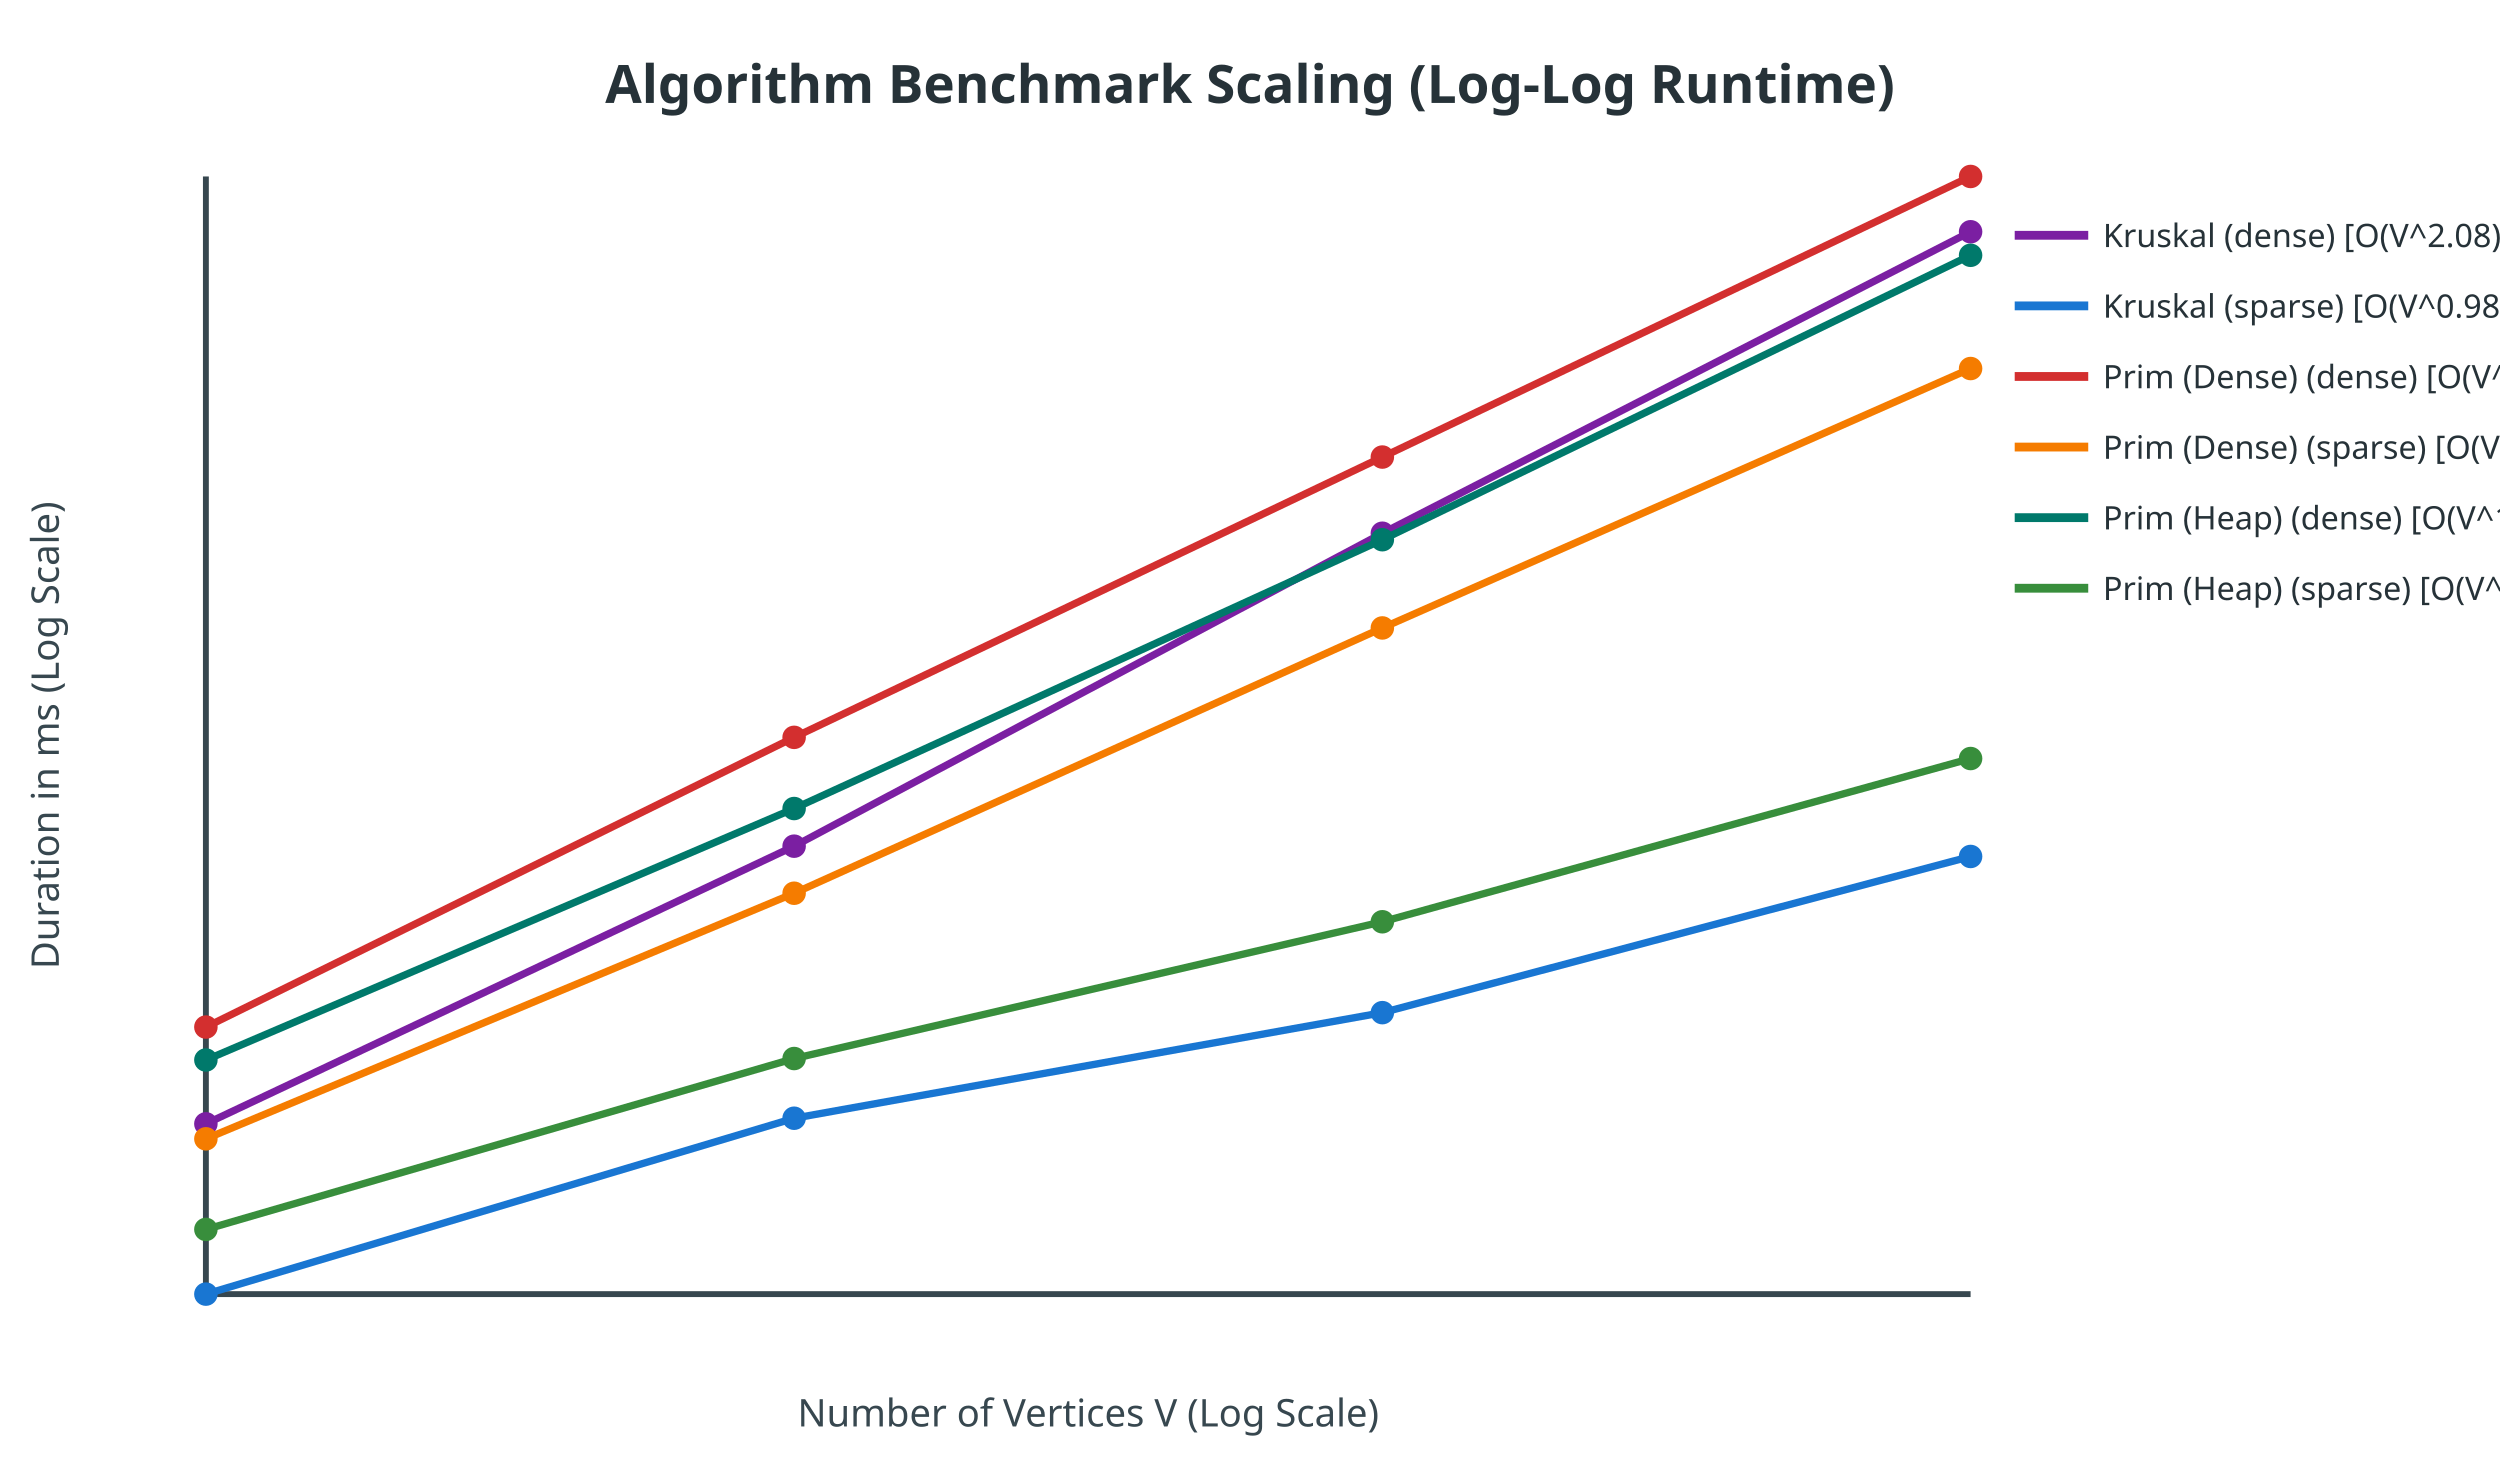
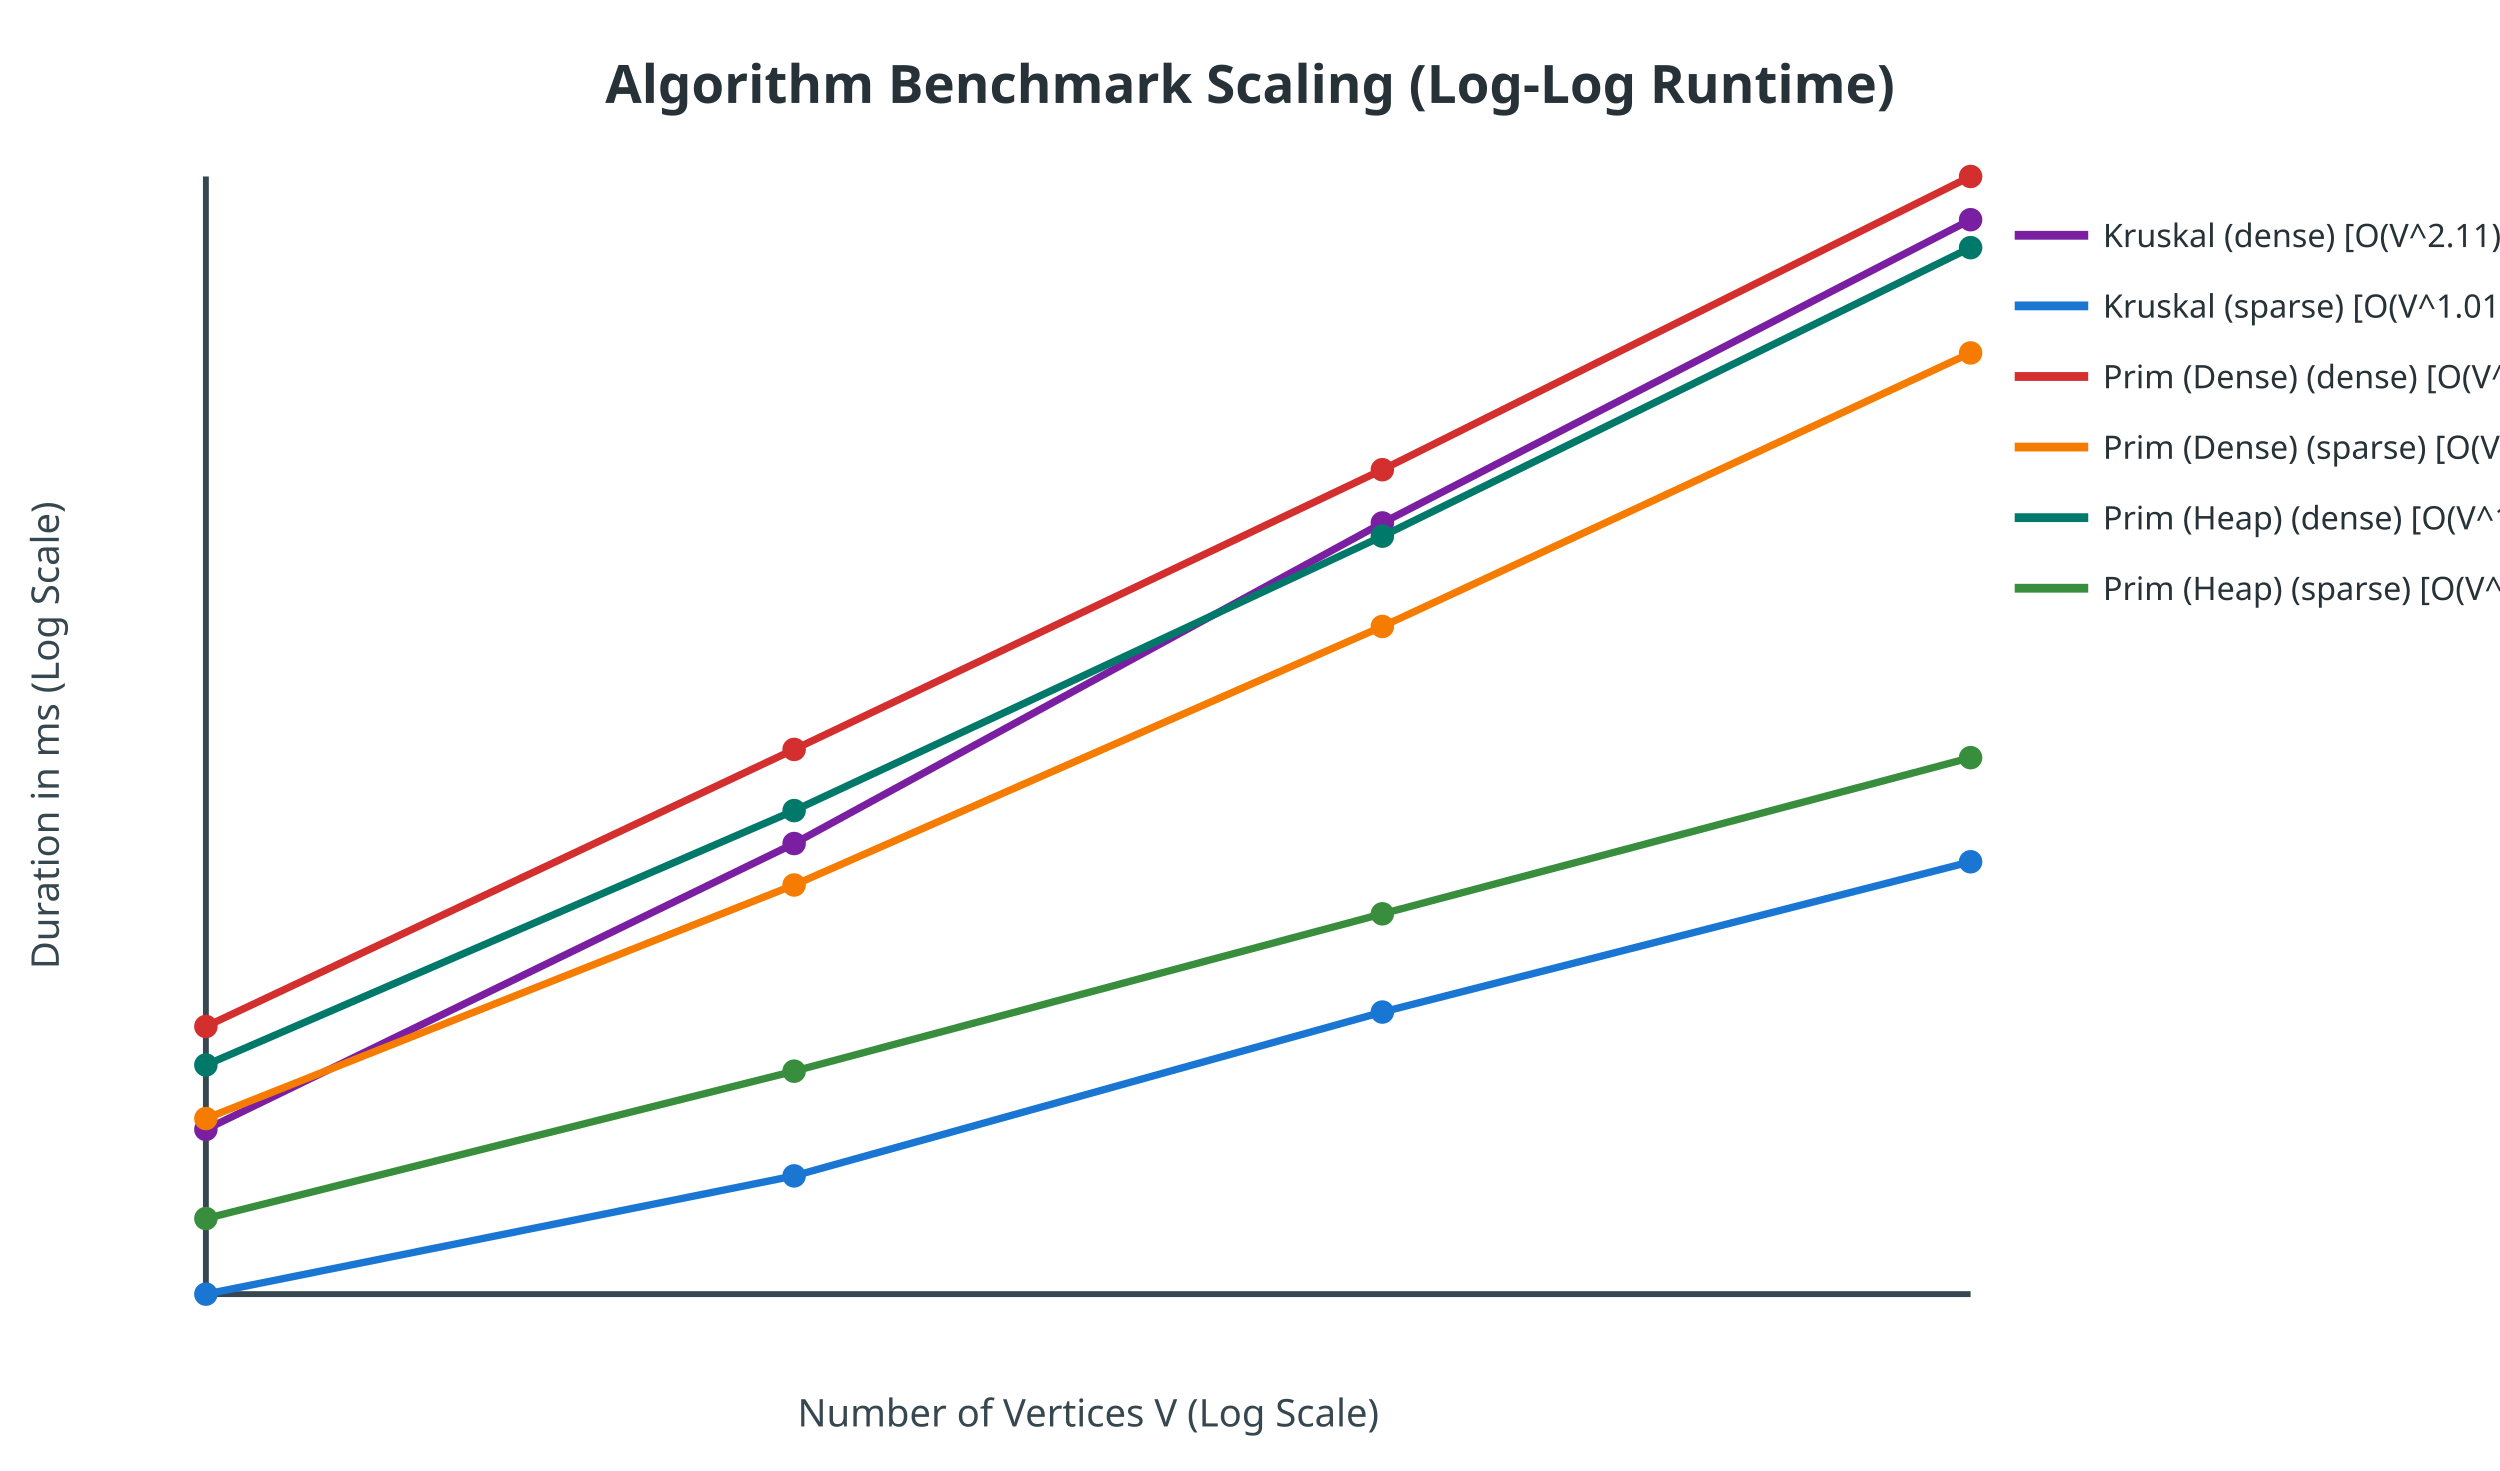
<svg xmlns="http://www.w3.org/2000/svg" width="850" height="500" style="background:#ffffff; font-family:sans-serif;">
  <text x="425.0" y="35" text-anchor="middle" font-size="18" font-weight="bold" fill="#263238">Algorithm Benchmark Scaling (Log-Log Runtime)</text>
  <line x1="70" y1="440" x2="670" y2="440" stroke="#37474F" stroke-width="2" />
  <line x1="70" y1="60" x2="70" y2="440" stroke="#37474F" stroke-width="2" />
  <text x="370.0" y="485" text-anchor="middle" font-size="13" fill="#37474F">Number of Vertices V (Log Scale)</text>
  <text transform="rotate(-90)" x="-250.0" y="20" text-anchor="middle" font-size="13" fill="#37474F">Duration in ms (Log Scale)</text>
-   <circle cx="70.0" cy="382.1" r="4" fill="#7B1FA2" />
-   <circle cx="270.0" cy="287.7" r="4" fill="#7B1FA2" />
-   <circle cx="470.0" cy="181.3" r="4" fill="#7B1FA2" />
-   <circle cx="670.0" cy="78.8" r="4" fill="#7B1FA2" />
-   <polyline points="70.0,382.1 270.0,287.7 470.0,181.3 670.0,78.8" fill="none" stroke="#7B1FA2" stroke-width="2.5" />
+   <circle cx="70.0" cy="384.0" r="4" fill="#7B1FA2" />
+   <circle cx="270.0" cy="286.8" r="4" fill="#7B1FA2" />
+   <circle cx="470.0" cy="177.8" r="4" fill="#7B1FA2" />
+   <circle cx="670.0" cy="74.7" r="4" fill="#7B1FA2" />
+   <polyline points="70.0,384.0 270.0,286.8 470.0,177.8 670.0,74.7" fill="none" stroke="#7B1FA2" stroke-width="2.5" />
  <line x1="685" y1="80" x2="710" y2="80" stroke="#7B1FA2" stroke-width="3" />
-   <text x="715" y="84" font-size="11" fill="#263238">Kruskal (dense) [O(V^2.08)]</text>
+   <text x="715" y="84" font-size="11" fill="#263238">Kruskal (dense) [O(V^2.11)]</text>
  <circle cx="70.0" cy="440.0" r="4" fill="#1976D2" />
-   <circle cx="270.0" cy="380.2" r="4" fill="#1976D2" />
-   <circle cx="470.0" cy="344.3" r="4" fill="#1976D2" />
-   <circle cx="670.0" cy="291.2" r="4" fill="#1976D2" />
-   <polyline points="70.0,440.0 270.0,380.2 470.0,344.3 670.0,291.2" fill="none" stroke="#1976D2" stroke-width="2.5" />
+   <circle cx="270.0" cy="399.8" r="4" fill="#1976D2" />
+   <circle cx="470.0" cy="344.1" r="4" fill="#1976D2" />
+   <circle cx="670.0" cy="293.0" r="4" fill="#1976D2" />
+   <polyline points="70.0,440.0 270.0,399.8 470.0,344.1 670.0,293.0" fill="none" stroke="#1976D2" stroke-width="2.5" />
  <line x1="685" y1="104" x2="710" y2="104" stroke="#1976D2" stroke-width="3" />
-   <text x="715" y="108" font-size="11" fill="#263238">Kruskal (sparse) [O(V^0.98)]</text>
-   <circle cx="70.0" cy="349.2" r="4" fill="#D32F2F" />
-   <circle cx="270.0" cy="250.7" r="4" fill="#D32F2F" />
-   <circle cx="470.0" cy="155.4" r="4" fill="#D32F2F" />
+   <text x="715" y="108" font-size="11" fill="#263238">Kruskal (sparse) [O(V^1.01)]</text>
+   <circle cx="70.0" cy="349.0" r="4" fill="#D32F2F" />
+   <circle cx="270.0" cy="254.8" r="4" fill="#D32F2F" />
+   <circle cx="470.0" cy="159.7" r="4" fill="#D32F2F" />
  <circle cx="670.0" cy="60.0" r="4" fill="#D32F2F" />
-   <polyline points="70.0,349.2 270.0,250.7 470.0,155.4 670.0,60.0" fill="none" stroke="#D32F2F" stroke-width="2.5" />
+   <polyline points="70.0,349.0 270.0,254.8 470.0,159.7 670.0,60.0" fill="none" stroke="#D32F2F" stroke-width="2.5" />
  <line x1="685" y1="128" x2="710" y2="128" stroke="#D32F2F" stroke-width="3" />
-   <text x="715" y="132" font-size="11" fill="#263238">Prim (Dense) (dense) [O(V^1.97)]</text>
-   <circle cx="70.0" cy="387.2" r="4" fill="#F57C00" />
-   <circle cx="270.0" cy="303.7" r="4" fill="#F57C00" />
-   <circle cx="470.0" cy="213.5" r="4" fill="#F57C00" />
-   <circle cx="670.0" cy="125.3" r="4" fill="#F57C00" />
-   <polyline points="70.0,387.2 270.0,303.7 470.0,213.5 670.0,125.3" fill="none" stroke="#F57C00" stroke-width="2.5" />
+   <text x="715" y="132" font-size="11" fill="#263238">Prim (Dense) (dense) [O(V^1.95)]</text>
+   <circle cx="70.0" cy="380.3" r="4" fill="#F57C00" />
+   <circle cx="270.0" cy="300.9" r="4" fill="#F57C00" />
+   <circle cx="470.0" cy="213.0" r="4" fill="#F57C00" />
+   <circle cx="670.0" cy="120.0" r="4" fill="#F57C00" />
+   <polyline points="70.0,380.3 270.0,300.9 470.0,213.0 670.0,120.0" fill="none" stroke="#F57C00" stroke-width="2.5" />
  <line x1="685" y1="152" x2="710" y2="152" stroke="#F57C00" stroke-width="3" />
-   <text x="715" y="156" font-size="11" fill="#263238">Prim (Dense) (sparse) [O(V^1.79)]</text>
-   <circle cx="70.0" cy="360.4" r="4" fill="#00796B" />
-   <circle cx="270.0" cy="274.9" r="4" fill="#00796B" />
-   <circle cx="470.0" cy="183.5" r="4" fill="#00796B" />
-   <circle cx="670.0" cy="86.8" r="4" fill="#00796B" />
-   <polyline points="70.0,360.4 270.0,274.9 470.0,183.5 670.0,86.8" fill="none" stroke="#00796B" stroke-width="2.5" />
+   <text x="715" y="156" font-size="11" fill="#263238">Prim (Dense) (sparse) [O(V^1.77)]</text>
+   <circle cx="70.0" cy="362.1" r="4" fill="#00796B" />
+   <circle cx="270.0" cy="275.6" r="4" fill="#00796B" />
+   <circle cx="470.0" cy="182.3" r="4" fill="#00796B" />
+   <circle cx="670.0" cy="84.2" r="4" fill="#00796B" />
+   <polyline points="70.0,362.1 270.0,275.6 470.0,182.3 670.0,84.2" fill="none" stroke="#00796B" stroke-width="2.5" />
  <line x1="685" y1="176" x2="710" y2="176" stroke="#00796B" stroke-width="3" />
-   <text x="715" y="180" font-size="11" fill="#263238">Prim (Heap) (dense) [O(V^1.86)]</text>
-   <circle cx="70.0" cy="418.0" r="4" fill="#388E3C" />
-   <circle cx="270.0" cy="359.9" r="4" fill="#388E3C" />
-   <circle cx="470.0" cy="313.4" r="4" fill="#388E3C" />
-   <circle cx="670.0" cy="257.9" r="4" fill="#388E3C" />
-   <polyline points="70.0,418.0 270.0,359.9 470.0,313.4 670.0,257.9" fill="none" stroke="#388E3C" stroke-width="2.5" />
+   <text x="715" y="180" font-size="11" fill="#263238">Prim (Heap) (dense) [O(V^1.88)]</text>
+   <circle cx="70.0" cy="414.3" r="4" fill="#388E3C" />
+   <circle cx="270.0" cy="364.2" r="4" fill="#388E3C" />
+   <circle cx="470.0" cy="310.7" r="4" fill="#388E3C" />
+   <circle cx="670.0" cy="257.6" r="4" fill="#388E3C" />
+   <polyline points="70.0,414.3 270.0,364.2 470.0,310.7 670.0,257.6" fill="none" stroke="#388E3C" stroke-width="2.5" />
  <line x1="685" y1="200" x2="710" y2="200" stroke="#388E3C" stroke-width="3" />
-   <text x="715" y="204" font-size="11" fill="#263238">Prim (Heap) (sparse) [O(V^1.08)]</text>
+   <text x="715" y="204" font-size="11" fill="#263238">Prim (Heap) (sparse) [O(V^1.06)]</text>
</svg>
